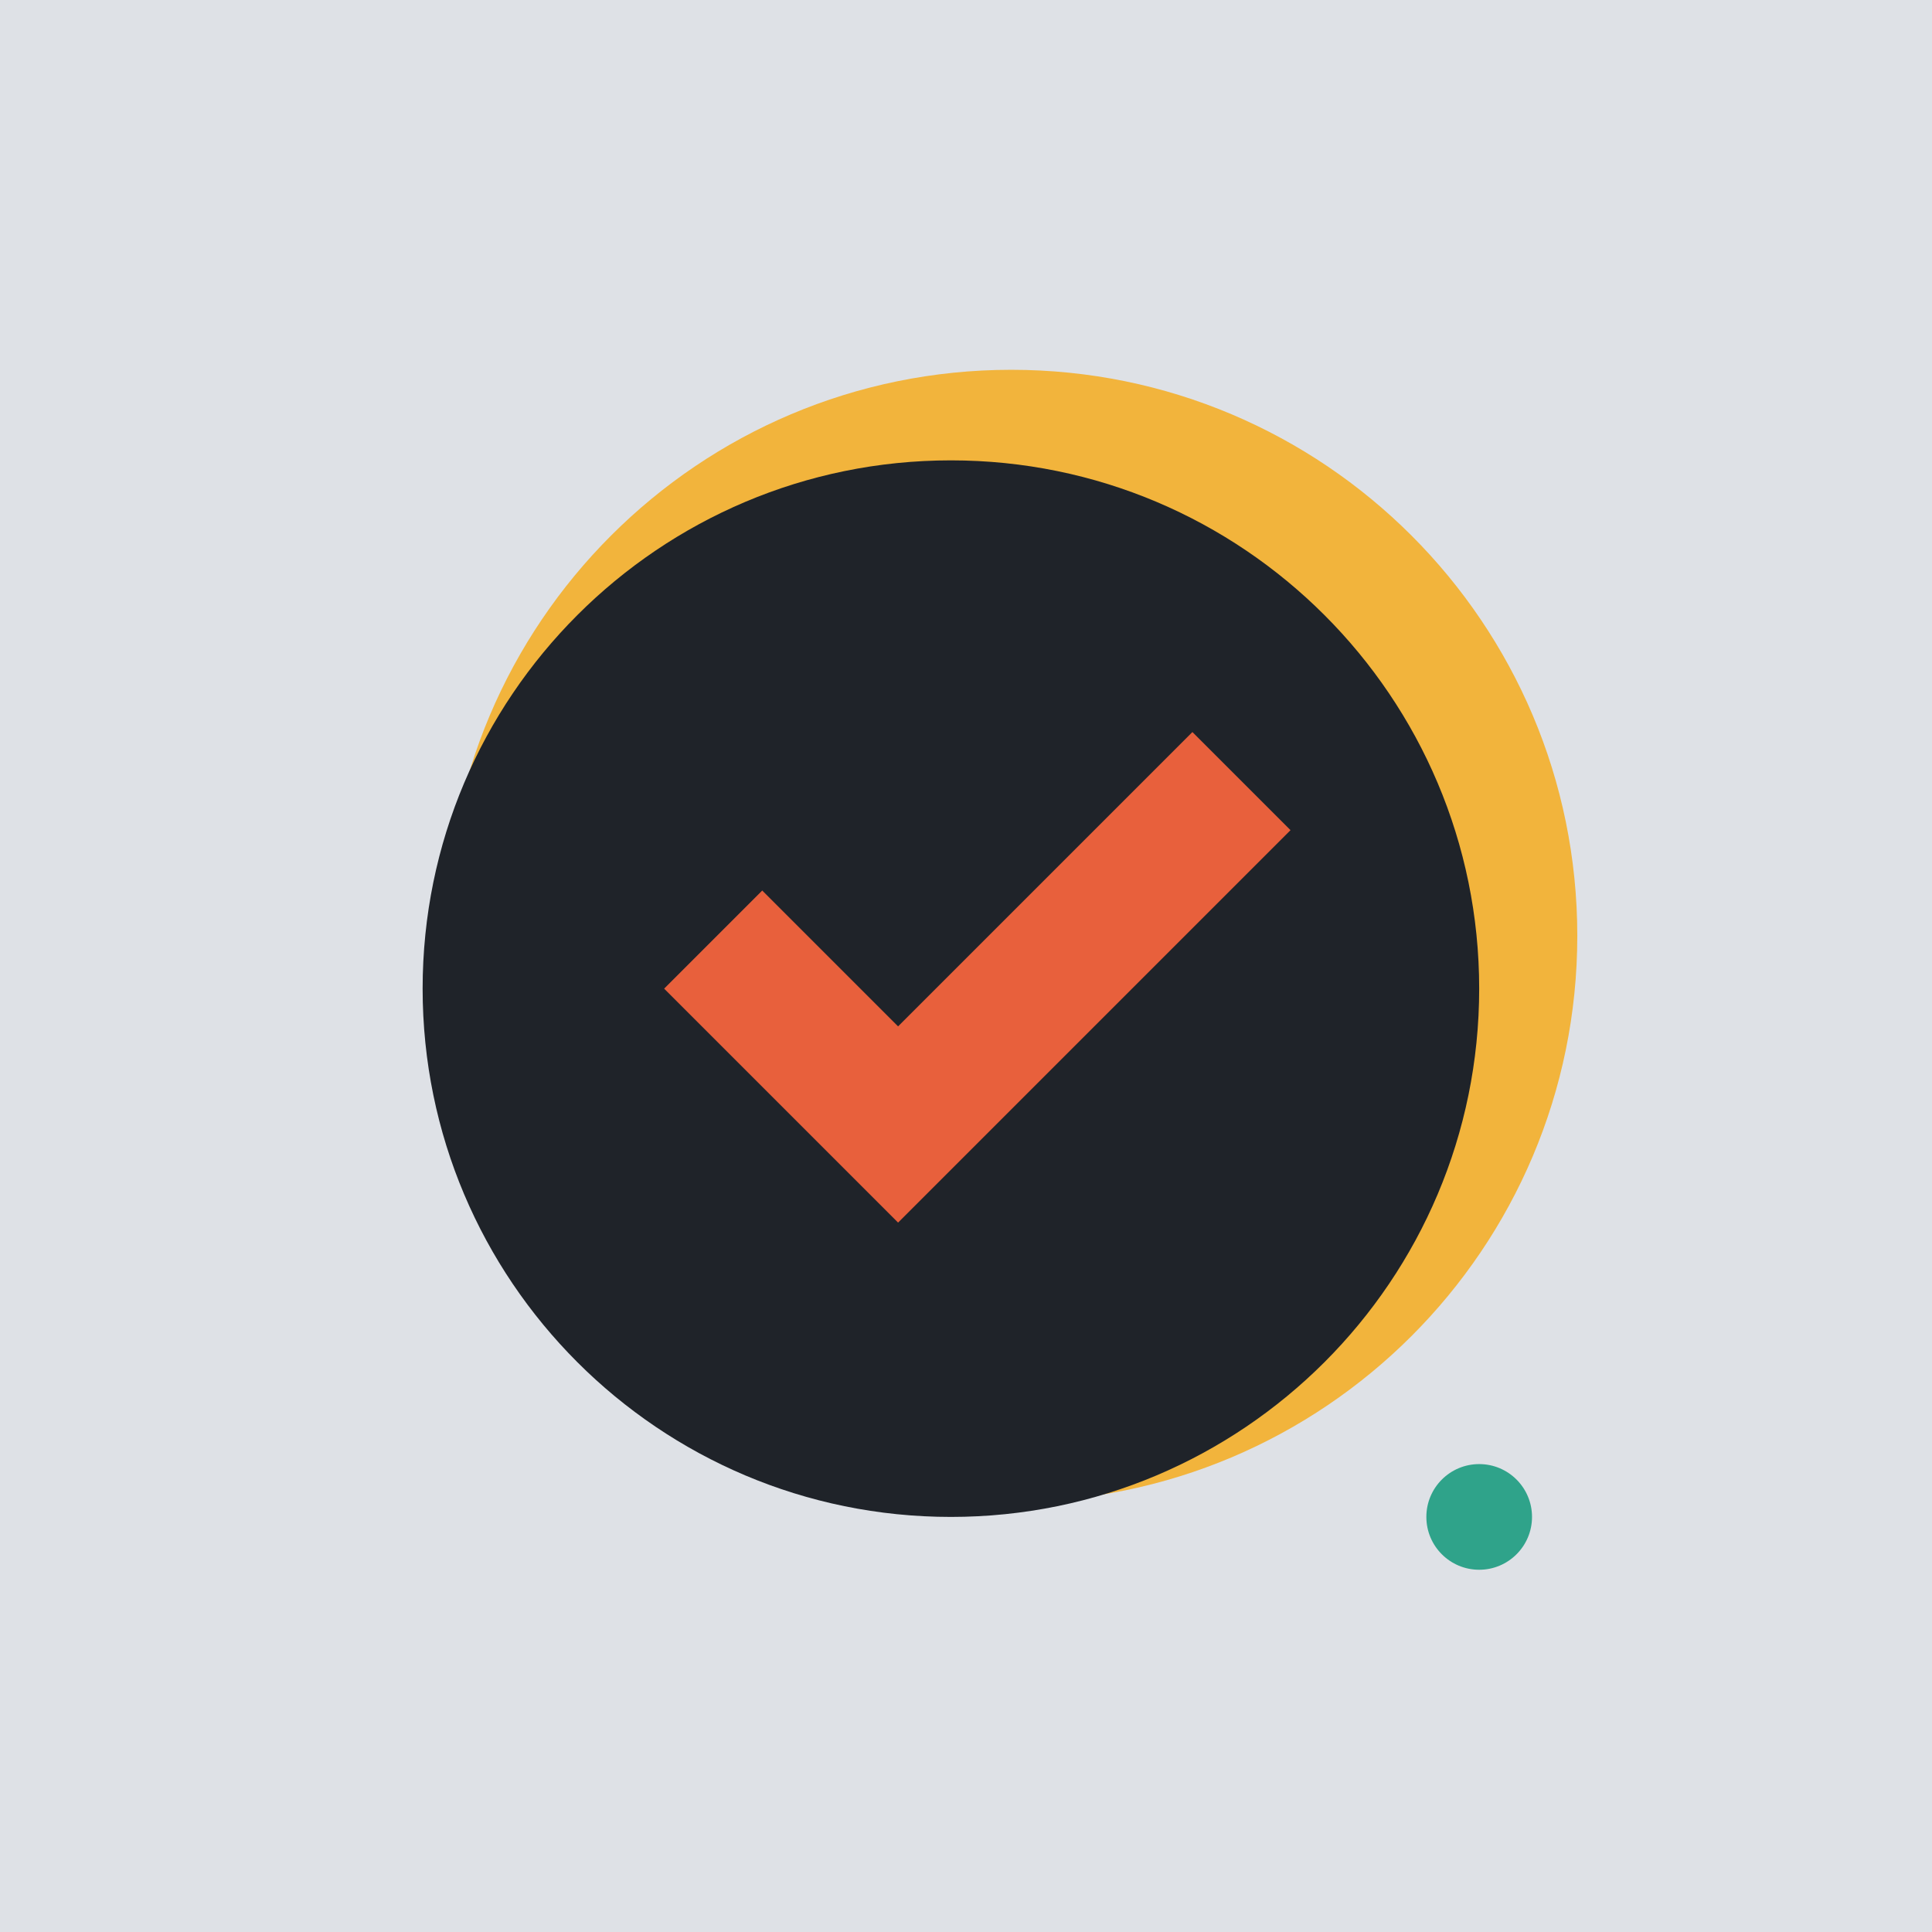
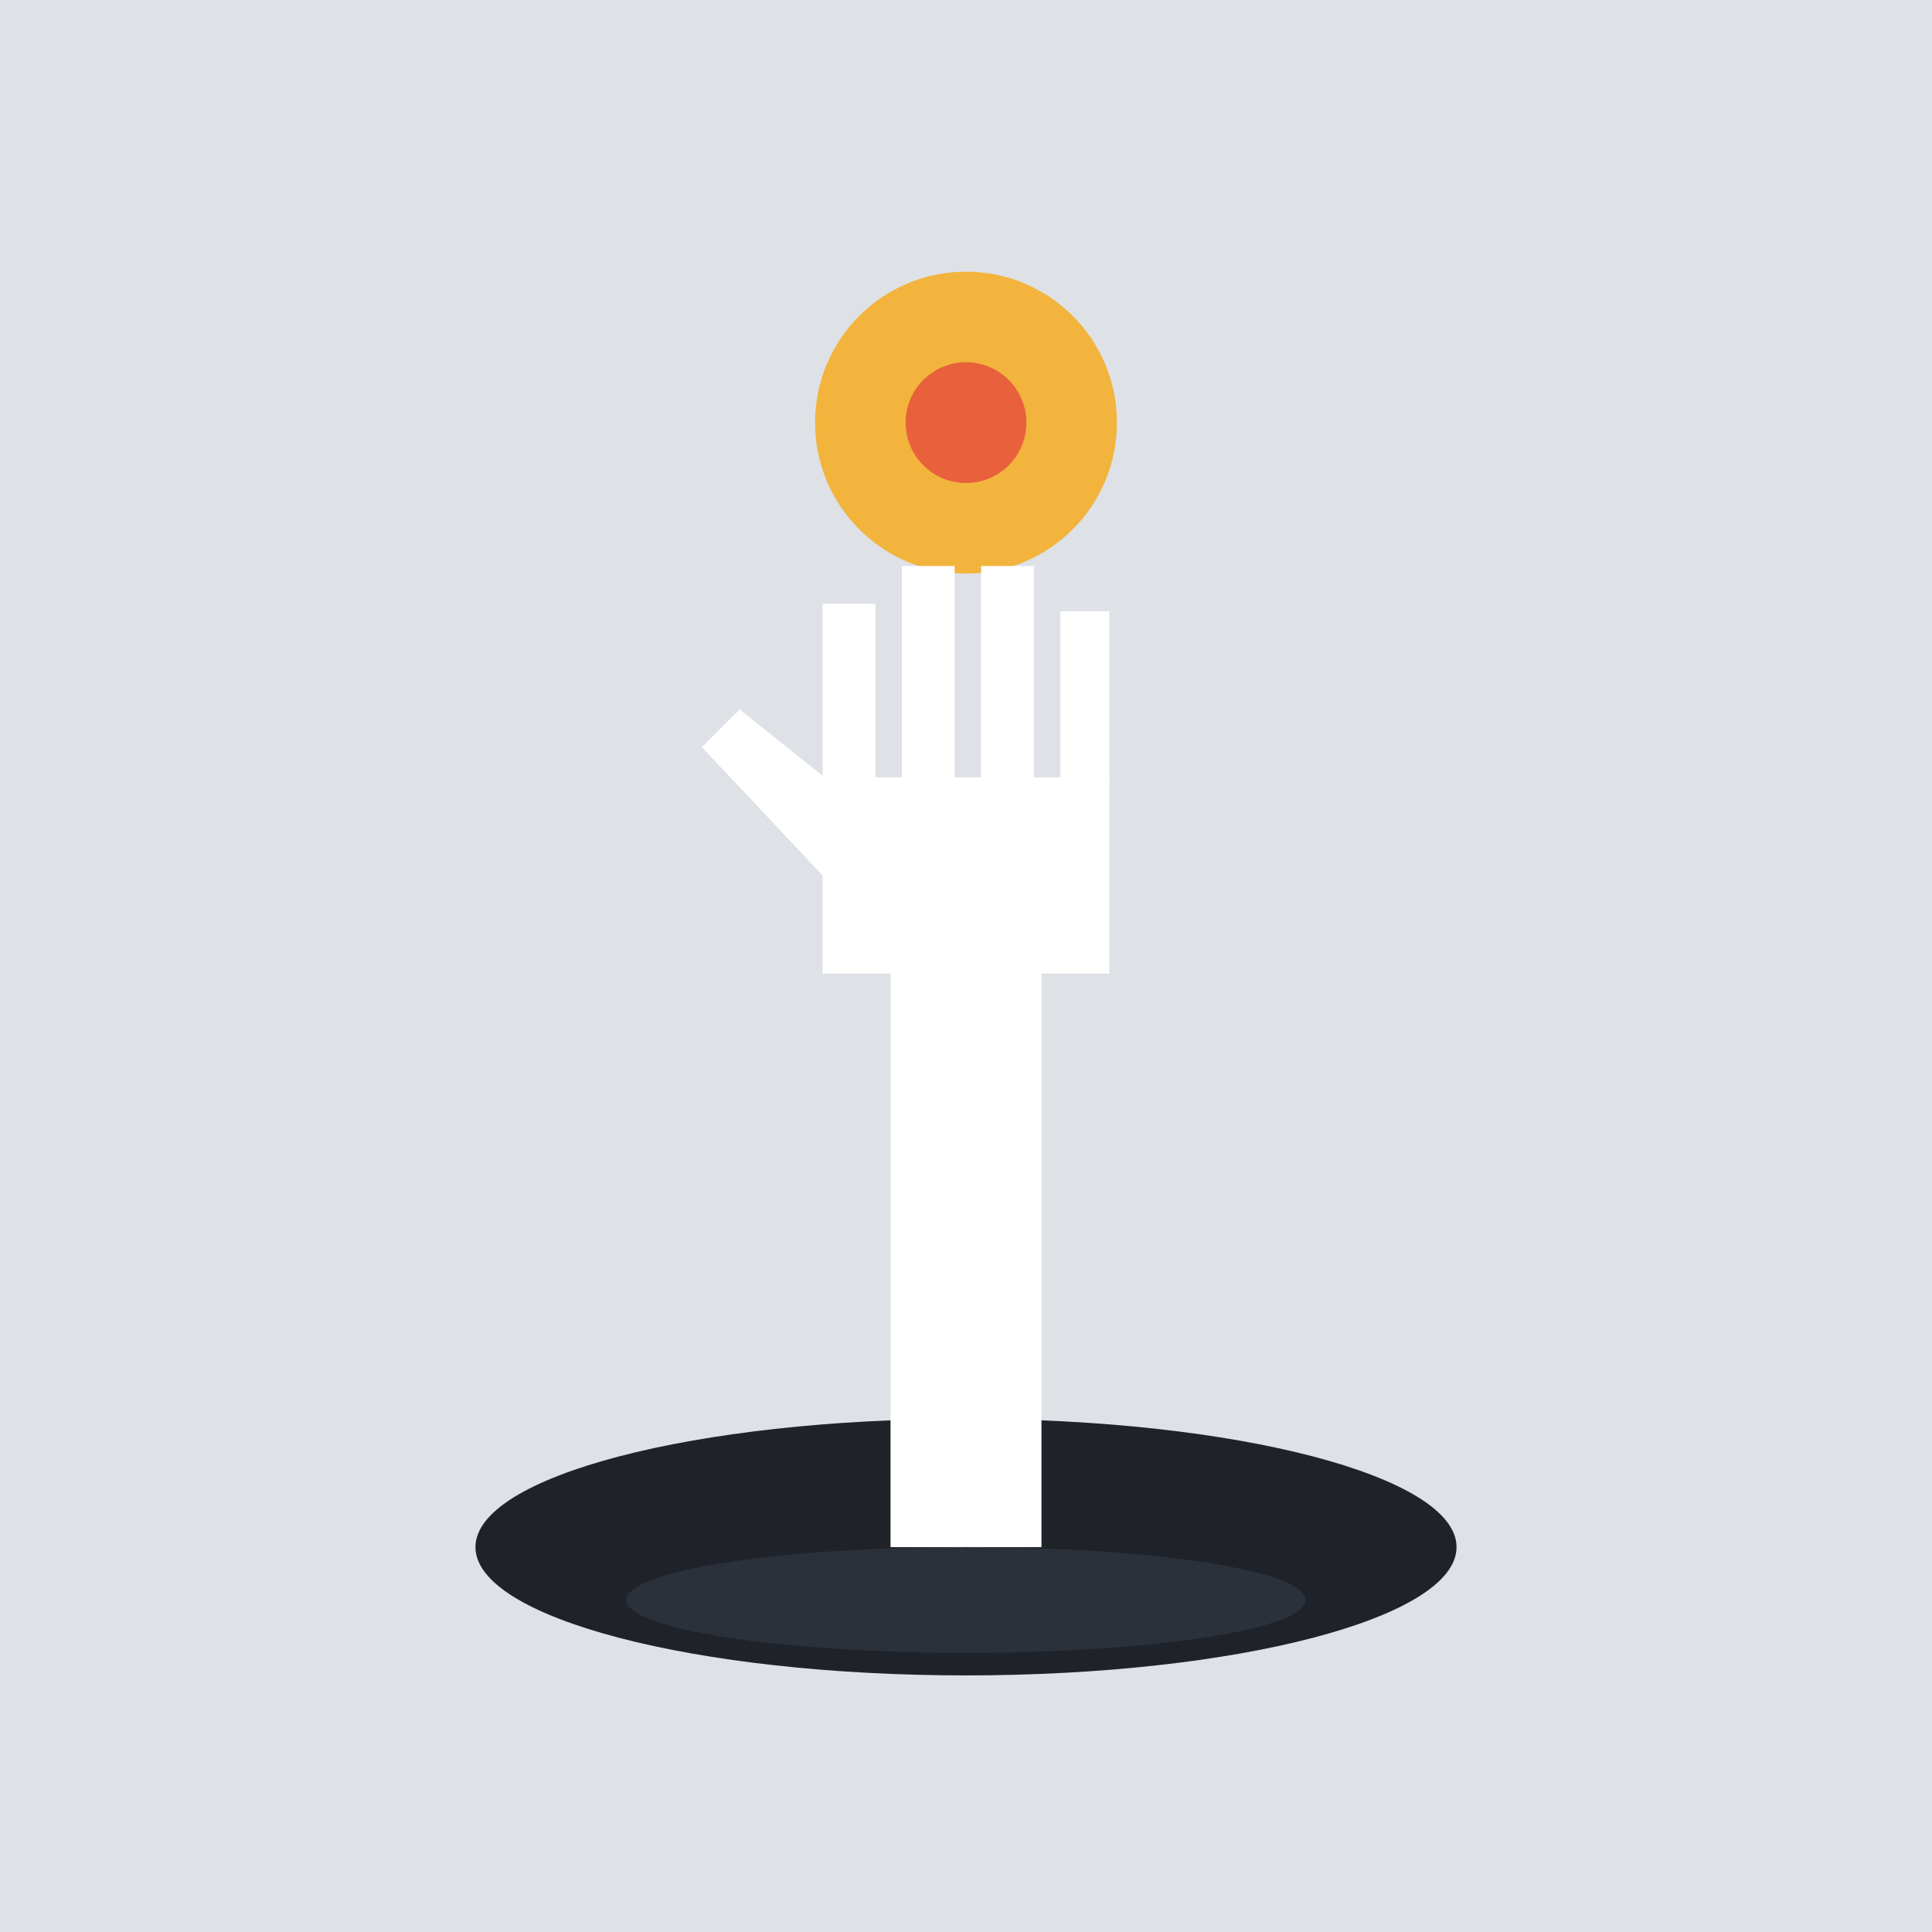
<svg xmlns="http://www.w3.org/2000/svg" viewBox="0 0 512 512">
  <rect width="512" height="512" fill="#DEE1E6" />
-   <circle cx="268" cy="248" r="150" fill="#F2B43C" />
-   <circle cx="252" cy="262" r="140" fill="#1F2329" />
-   <polygon points="176,262 202,236 238,272 316,194 342,220 238,324" fill="#E8603C" />
-   <circle cx="392" cy="402" r="14" fill="#2FA38A" />
+   <circle cx="256" cy="112" r="40" fill="#F2B43C" />
+   <circle cx="256" cy="112" r="16" fill="#E8603C" />
+   <ellipse cx="256" cy="410" rx="130" ry="34" fill="#1F2329" />
+   <rect x="236" y="250" width="40" height="160" fill="#FFFFFF" />
+   <rect x="218" y="206" width="76" height="52" fill="#FFFFFF" />
+   <rect x="218" y="160" width="14" height="48" fill="#FFFFFF" />
+   <rect x="239" y="150" width="14" height="58" fill="#FFFFFF" />
+   <rect x="260" y="150" width="14" height="58" fill="#FFFFFF" />
+   <rect x="281" y="162" width="13" height="46" fill="#FFFFFF" />
+   <polygon points="218,232 186,198 196,188 226,212" fill="#FFFFFF" />
+   <ellipse cx="256" cy="424" rx="90" ry="14" fill="#2B313A" />
</svg>
